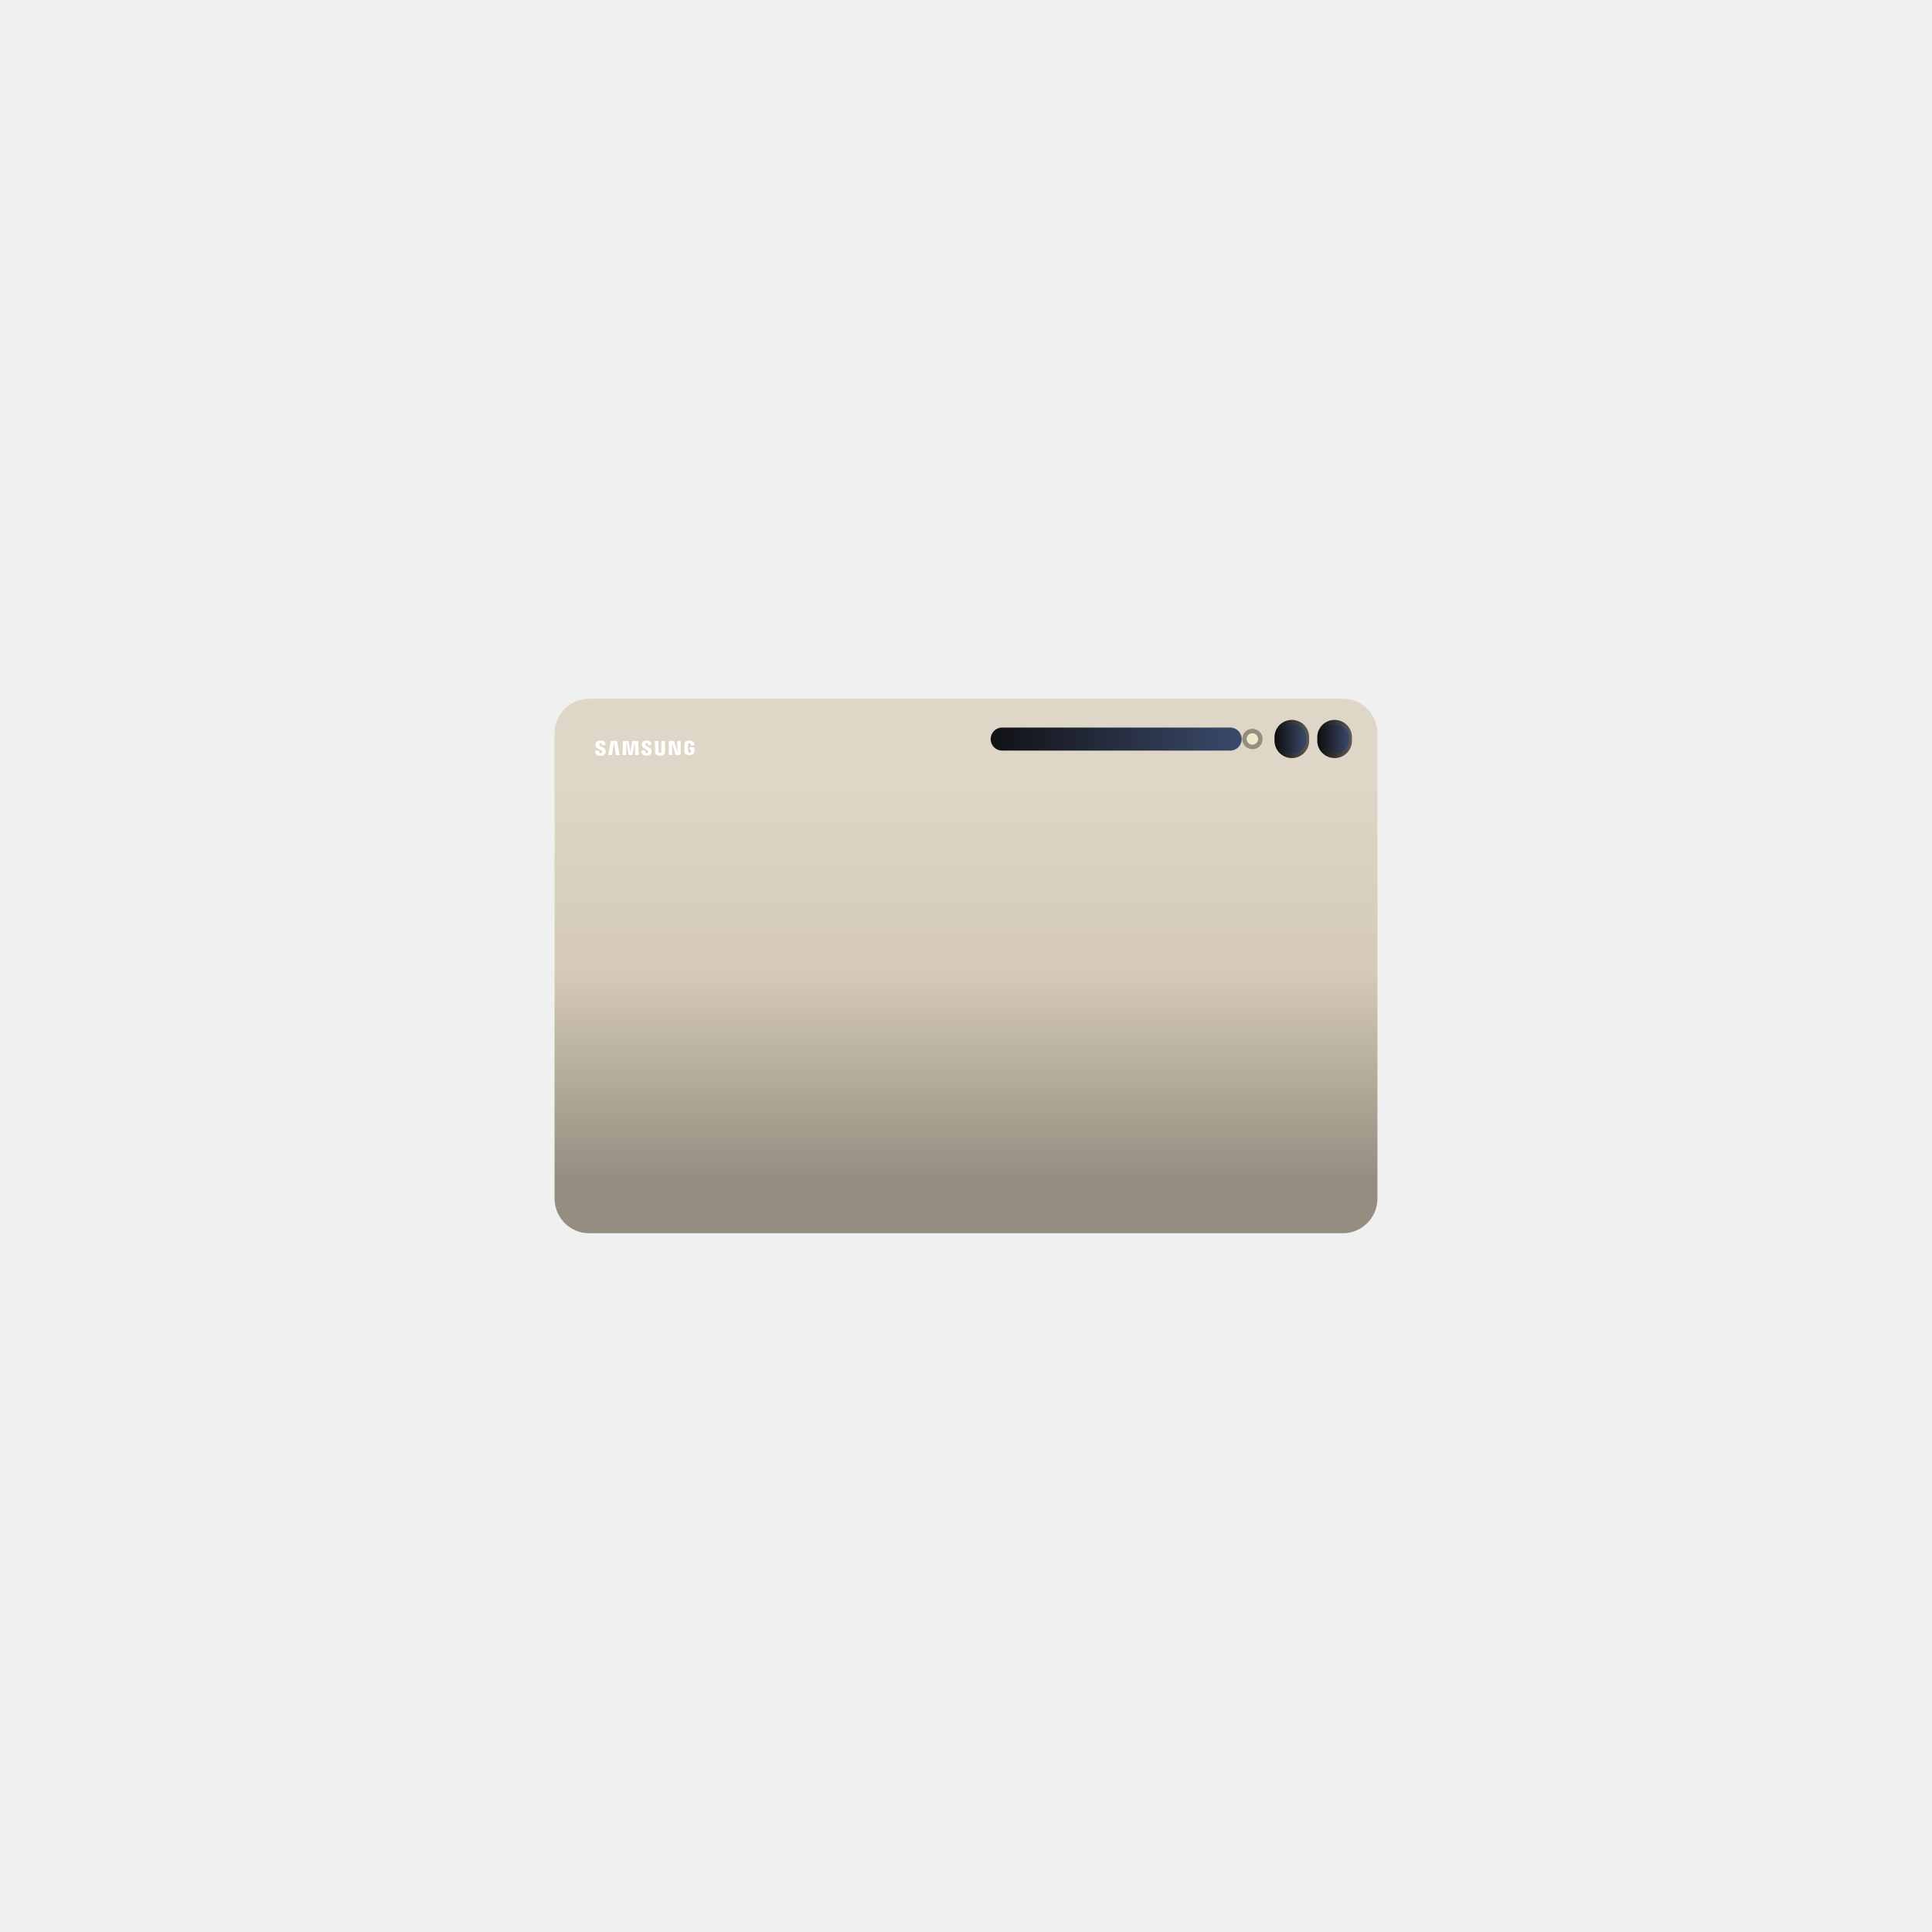
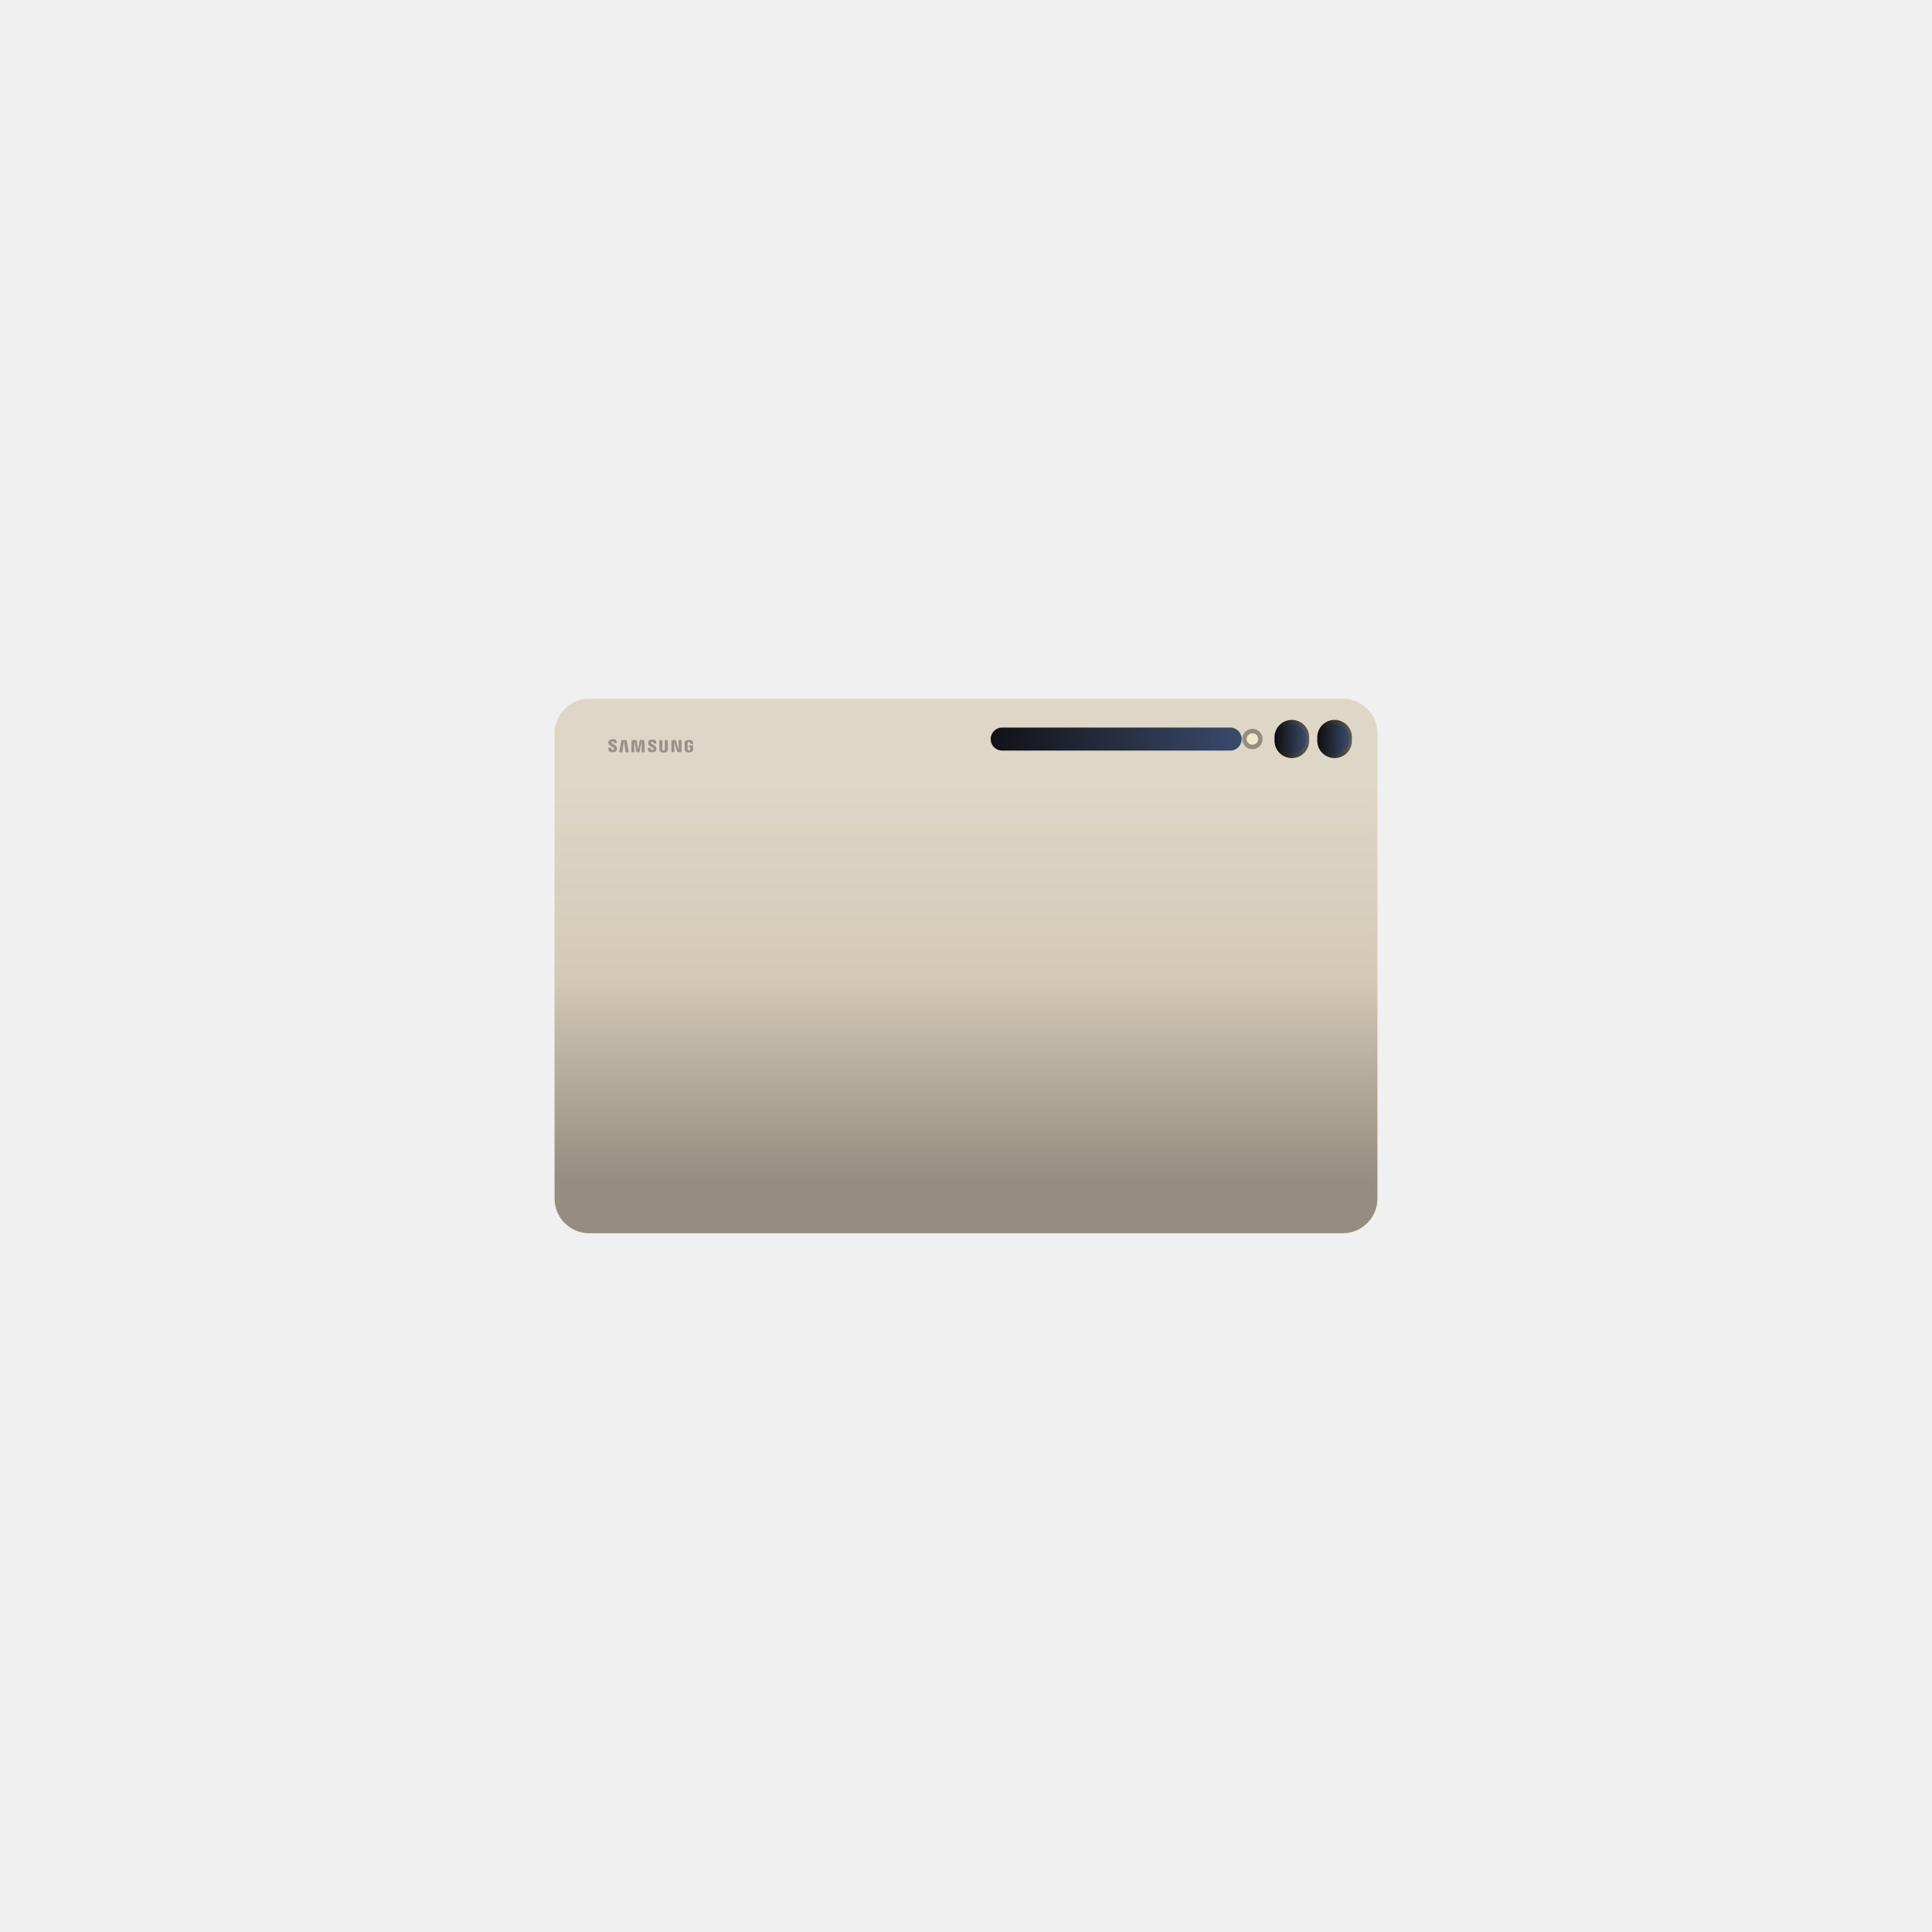
<svg xmlns="http://www.w3.org/2000/svg" width="108" height="108" viewBox="0 0 108 108">
  <defs>
    <linearGradient id="g1" gradientUnits="userSpaceOnUse" x1="54" y1="43.68" x2="54" y2="65.99">
      <stop offset="0" stop-color="#ded6c7" />
      <stop offset="0.48" stop-color="#d5cab7" />
      <stop offset="1" stop-color="#958d80" />
    </linearGradient>
    <clipPath id="c2">
      <path d="M32.94,39.06H75.06A1.94,1.94 0 0 1 77,41V67A1.94,1.94 0 0 1 75.06,68.94H32.94A1.94,1.94 0 0 1 31,67V41A1.94,1.94 0 0 1 32.94,39.06Z" />
    </clipPath>
    <linearGradient id="g3" gradientUnits="userSpaceOnUse" x1="69.41" y1="40.67" x2="55.38" y2="40.67">
      <stop offset="0" stop-color="#3b4a6b" />
      <stop offset="1" stop-color="#111215" />
    </linearGradient>
    <linearGradient id="g4" gradientUnits="userSpaceOnUse" x1="75.57" y1="41.31" x2="73.64" y2="41.31">
      <stop offset="0" stop-color="#5e5c59" />
      <stop offset="1" stop-color="#0c0c0e" />
    </linearGradient>
    <linearGradient id="g5" gradientUnits="userSpaceOnUse" x1="75.43" y1="41.31" x2="73.79" y2="41.31">
      <stop offset="0" stop-color="#3b4a6b" />
      <stop offset="1" stop-color="#111215" />
    </linearGradient>
    <linearGradient id="g6" gradientUnits="userSpaceOnUse" x1="73.18" y1="41.31" x2="71.25" y2="41.31">
      <stop offset="0" stop-color="#5e5c59" />
      <stop offset="1" stop-color="#0c0c0e" />
    </linearGradient>
    <linearGradient id="g7" gradientUnits="userSpaceOnUse" x1="73.04" y1="41.31" x2="71.39" y2="41.31">
      <stop offset="0" stop-color="#3b4a6b" />
      <stop offset="1" stop-color="#111215" />
    </linearGradient>
  </defs>
  <path d="M32.94,39.06H75.06A1.94,1.94 0 0 1 77,41V67A1.94,1.94 0 0 1 75.06,68.94H32.94A1.94,1.94 0 0 1 31,67V41A1.94,1.94 0 0 1 32.94,39.06Z" fill="url(#g1)" />
  <g clip-path="url(#c2)">
    <path d="M56.02,40.67H68.77A0.64,0.64 0 0 1 69.41,41.31V41.31A0.64,0.64 0 0 1 68.77,41.96H56.02A0.64,0.64 0 0 1 55.38,41.31V41.31A0.64,0.64 0 0 1 56.02,40.67Z" fill="url(#g3)" />
    <path d="M73.64,41.31A0.97,0.97 0 1 1 75.57,41.31A0.97,0.97 0 1 1 73.64,41.31Z" fill="url(#g4)" />
    <path d="M73.79,41.31A0.82,0.82 0 1 1 75.43,41.31A0.82,0.82 0 1 1 73.79,41.31Z" fill="url(#g5)" />
    <path d="M71.25,41.31A0.97,0.97 0 1 1 73.18,41.31A0.97,0.97 0 1 1 71.25,41.31Z" fill="url(#g6)" />
    <path d="M71.39,41.31A0.82,0.82 0 1 1 73.04,41.31A0.82,0.82 0 1 1 71.39,41.31Z" fill="url(#g7)" />
    <path d="M69.44,41.31A0.57,0.57 0 1 1 70.58,41.31A0.57,0.57 0 1 1 69.44,41.31Z" fill="#958d80" />
    <path d="M69.69,41.31A0.32,0.32 0 1 1 70.33,41.31A0.32,0.32 0 1 1 69.69,41.31Z" fill="#f1e8cc" />
-     <path d="m 38.54,41.77 l 0,0.12 l 0.08,0 l 0,0.11 c 0,0.01 0,0.02 0,0.03 c 0,0.02 -0.02,0.06 -0.08,0.06 c -0.06,0 -0.08,-0.04 -0.08,-0.06 c 0,-0.01 0,-0.02 0,-0.03 l 0,-0.36 c 0,-0.01 0,-0.03 0,-0.04 c 0,-0.02 0.02,-0.06 0.08,-0.06 c 0.06,0 0.08,0.04 0.08,0.06 c 0,0.01 0,0.03 0,0.03 L 38.62,41.67 l 0.2,0 l 0,-0.03 c 0,0 0,-0.03 0,-0.05 C 38.8,41.45 38.68,41.4 38.54,41.4 c -0.14,0 -0.26,0.05 -0.28,0.19 c 0,0.01 0,0.04 0,0.05 l 0,0.33 c 0,0.01 0,0.03 0,0.05 c 0.01,0.14 0.14,0.19 0.28,0.19 c 0.14,0 0.26,-0.05 0.28,-0.19 c 0,-0.03 0,-0.04 0,-0.05 L 38.82,41.77 Z m -1.37,-0.35 l -0.2,0 l 0,0.58 c 0,0.01 0,0.02 0,0.03 c 0,0.02 -0.02,0.06 -0.08,0.06 c -0.05,0 -0.07,-0.04 -0.08,-0.06 c 0,-0.01 0,-0.02 0,-0.03 l 0,-0.58 l -0.2,0 L 36.62,41.99 c 0,0.01 0,0.04 0,0.05 c 0.01,0.15 0.13,0.2 0.28,0.2 c 0.15,0 0.26,-0.05 0.28,-0.2 c 0,-0.01 0,-0.04 0,-0.05 z m -1.83,0 l -0.1,0.62 l -0.1,-0.62 l -0.32,0 l -0.02,0.79 l 0.2,0 l 0.01,-0.73 l 0.14,0.73 l 0.2,0 l 0.14,-0.73 l 0.01,0.73 l 0.2,0 l -0.02,-0.79 z m -1.19,0 l -0.15,0.79 l 0.21,0 l 0.11,-0.73 l 0.11,0.73 l 0.21,0 l -0.15,-0.79 z m 3.72,0.64 l -0.19,-0.64 l -0.29,0 l 0,0.78 l 0.19,0 l -0.01,-0.66 l 0.2,0.66 l 0.28,0 l 0,-0.78 l -0.19,0 z m -1.79,-0.43 c 0,-0.02 0,-0.03 0,-0.04 c 0.01,-0.03 0.02,-0.05 0.07,-0.05 c 0.05,0 0.07,0.03 0.07,0.07 l 0,0.05 l 0.19,0 l 0,-0.06 c 0,-0.17 -0.15,-0.2 -0.26,-0.2 c -0.14,0 -0.25,0.05 -0.27,0.17 c -0.01,0.03 -0.01,0.07 0,0.11 c 0.03,0.16 0.31,0.21 0.35,0.31 c 0.01,0.02 0.01,0.04 0,0.06 c -0.01,0.03 -0.02,0.05 -0.08,0.05 c -0.05,0 -0.08,-0.03 -0.08,-0.07 l -6.08E-05,-0.08 l -0.21,0 l 0,0.06 c 0,0.17 0.14,0.23 0.28,0.23 c 0.14,0 0.26,-0.05 0.28,-0.18 c 0.01,-0.07 0,-0.11 0,-0.13 c -0.03,-0.16 -0.33,-0.21 -0.35,-0.3 m -2.57,0 c 0,-0.02 0,-0.03 0,-0.04 c 0.01,-0.03 0.02,-0.05 0.07,-0.05 c 0.05,0 0.07,0.03 0.07,0.07 l 0,0.05 l 0.2,0 l 0,-0.06 c 0,-0.17 -0.15,-0.2 -0.27,-0.2 c -0.14,0 -0.25,0.05 -0.28,0.18 c -0.01,0.04 -0.01,0.07 0,0.11 c 0.03,0.16 0.31,0.21 0.36,0.31 c 0.01,0.02 0.01,0.04 0,0.06 c -0.01,0.03 -0.02,0.05 -0.08,0.05 c -0.05,0 -0.08,-0.03 -0.08,-0.07 l 0,-0.08 l -0.21,0 l 0,0.06 c 0,0.18 0.14,0.23 0.29,0.23 c 0.14,0 0.26,-0.05 0.28,-0.18 c 0.01,-0.07 0,-0.11 0,-0.13 c -0.03,-0.17 -0.33,-0.21 -0.36,-0.31" fill="#ffffff" />
+     <path d="m 38.51,41.67 l 0,0.1 l 0.07,0 l 0,0.1 c 0,0.01 0,0.02 0,0.03 c 0,0.02 -0.02,0.05 -0.07,0.05 c -0.05,0 -0.07,-0.03 -0.07,-0.05 c 0,-0.01 0,-0.02 0,-0.03 l 0,-0.31 c 0,-0.01 0,-0.02 0,-0.03 c 0,-0.02 0.02,-0.05 0.07,-0.05 c 0.05,0 0.06,0.03 0.07,0.05 c 0,0.01 0,0.03 0,0.03 L 38.58,41.59 l 0.17,0 l 0,-0.02 c 0,0 0,-0.02 0,-0.04 C 38.74,41.4 38.63,41.36 38.51,41.36 c -0.12,0 -0.22,0.04 -0.24,0.17 c 0,0.01 0,0.03 0,0.04 l 0,0.28 c 0,0.01 0,0.02 0,0.04 c 0.01,0.12 0.12,0.17 0.24,0.17 c 0.12,0 0.23,-0.04 0.24,-0.17 c 0,-0.02 0,-0.03 0,-0.04 L 38.75,41.67 Z m -1.18,-0.3 l -0.17,0 l 0,0.5 c 0,0.01 0,0.02 0,0.03 c 0,0.02 -0.02,0.05 -0.07,0.05 c -0.05,0 -0.06,-0.03 -0.06,-0.05 c 0,-0.01 0,-0.02 0,-0.03 l 0,-0.5 l -0.17,0 L 36.86,41.86 c 0,0.01 0,0.04 0,0.04 c 0.01,0.13 0.11,0.17 0.24,0.17 c 0.12,0 0.22,-0.04 0.24,-0.17 c 0,-0.01 0,-0.03 0,-0.04 z m -1.57,0 l -0.09,0.53 l -0.09,-0.53 l -0.28,0 l -0.01,0.68 l 0.17,0 l 0,-0.63 l 0.12,0.63 l 0.17,0 l 0.12,-0.63 l 0,0.63 l 0.17,0 l -0.02,-0.68 z m -1.02,0 l -0.13,0.68 l 0.18,0 l 0.09,-0.63 l 0.09,0.63 l 0.18,0 l -0.12,-0.68 z m 3.2,0.55 l -0.16,-0.55 l -0.25,0 l 0,0.67 l 0.17,0 l -0.01,-0.56 l 0.17,0.56 l 0.24,0 l 0,-0.67 l -0.17,0 z m -1.54,-0.37 c 0,-0.01 0,-0.03 0,-0.04 c 0,-0.02 0.02,-0.05 0.06,-0.05 c 0.04,0 0.06,0.02 0.06,0.06 l 0,0.04 l 0.17,0 l 0,-0.05 c 0,-0.15 -0.13,-0.17 -0.23,-0.17 c -0.12,0 -0.22,0.04 -0.23,0.15 c 0,0.03 -0.01,0.06 0,0.09 c 0.03,0.14 0.27,0.18 0.3,0.26 c 0.01,0.02 0,0.04 0,0.05 c -0.01,0.02 -0.02,0.05 -0.07,0.05 c -0.04,0 -0.07,-0.02 -0.07,-0.06 l -5.22E-05,-0.07 l -0.18,0 l 0,0.05 c 0,0.15 0.12,0.19 0.24,0.19 c 0.12,0 0.22,-0.04 0.24,-0.15 c 0.01,-0.06 0,-0.1 0,-0.11 c -0.03,-0.14 -0.28,-0.18 -0.3,-0.26 m -2.2,0 c 0,-0.01 0,-0.03 0,-0.04 c 0,-0.02 0.02,-0.05 0.06,-0.05 c 0.04,0 0.06,0.02 0.06,0.06 l 0,0.04 l 0.17,0 l 0,-0.05 c 0,-0.15 -0.13,-0.17 -0.23,-0.17 c -0.12,0 -0.22,0.04 -0.24,0.15 c 0,0.03 -0.01,0.06 0,0.09 c 0.03,0.14 0.27,0.18 0.31,0.27 c 0.01,0.02 0,0.04 0,0.05 c -0.01,0.02 -0.02,0.05 -0.07,0.05 c -0.04,0 -0.07,-0.02 -0.07,-0.06 l 0,-0.07 l -0.18,0 l 0,0.05 c 0,0.15 0.12,0.2 0.25,0.2 c 0.12,0 0.22,-0.04 0.24,-0.16 c 0.01,-0.06 0,-0.1 0,-0.11 c -0.03,-0.14 -0.29,-0.18 -0.3,-0.26" fill="#96928c" />
  </g>
</svg>
